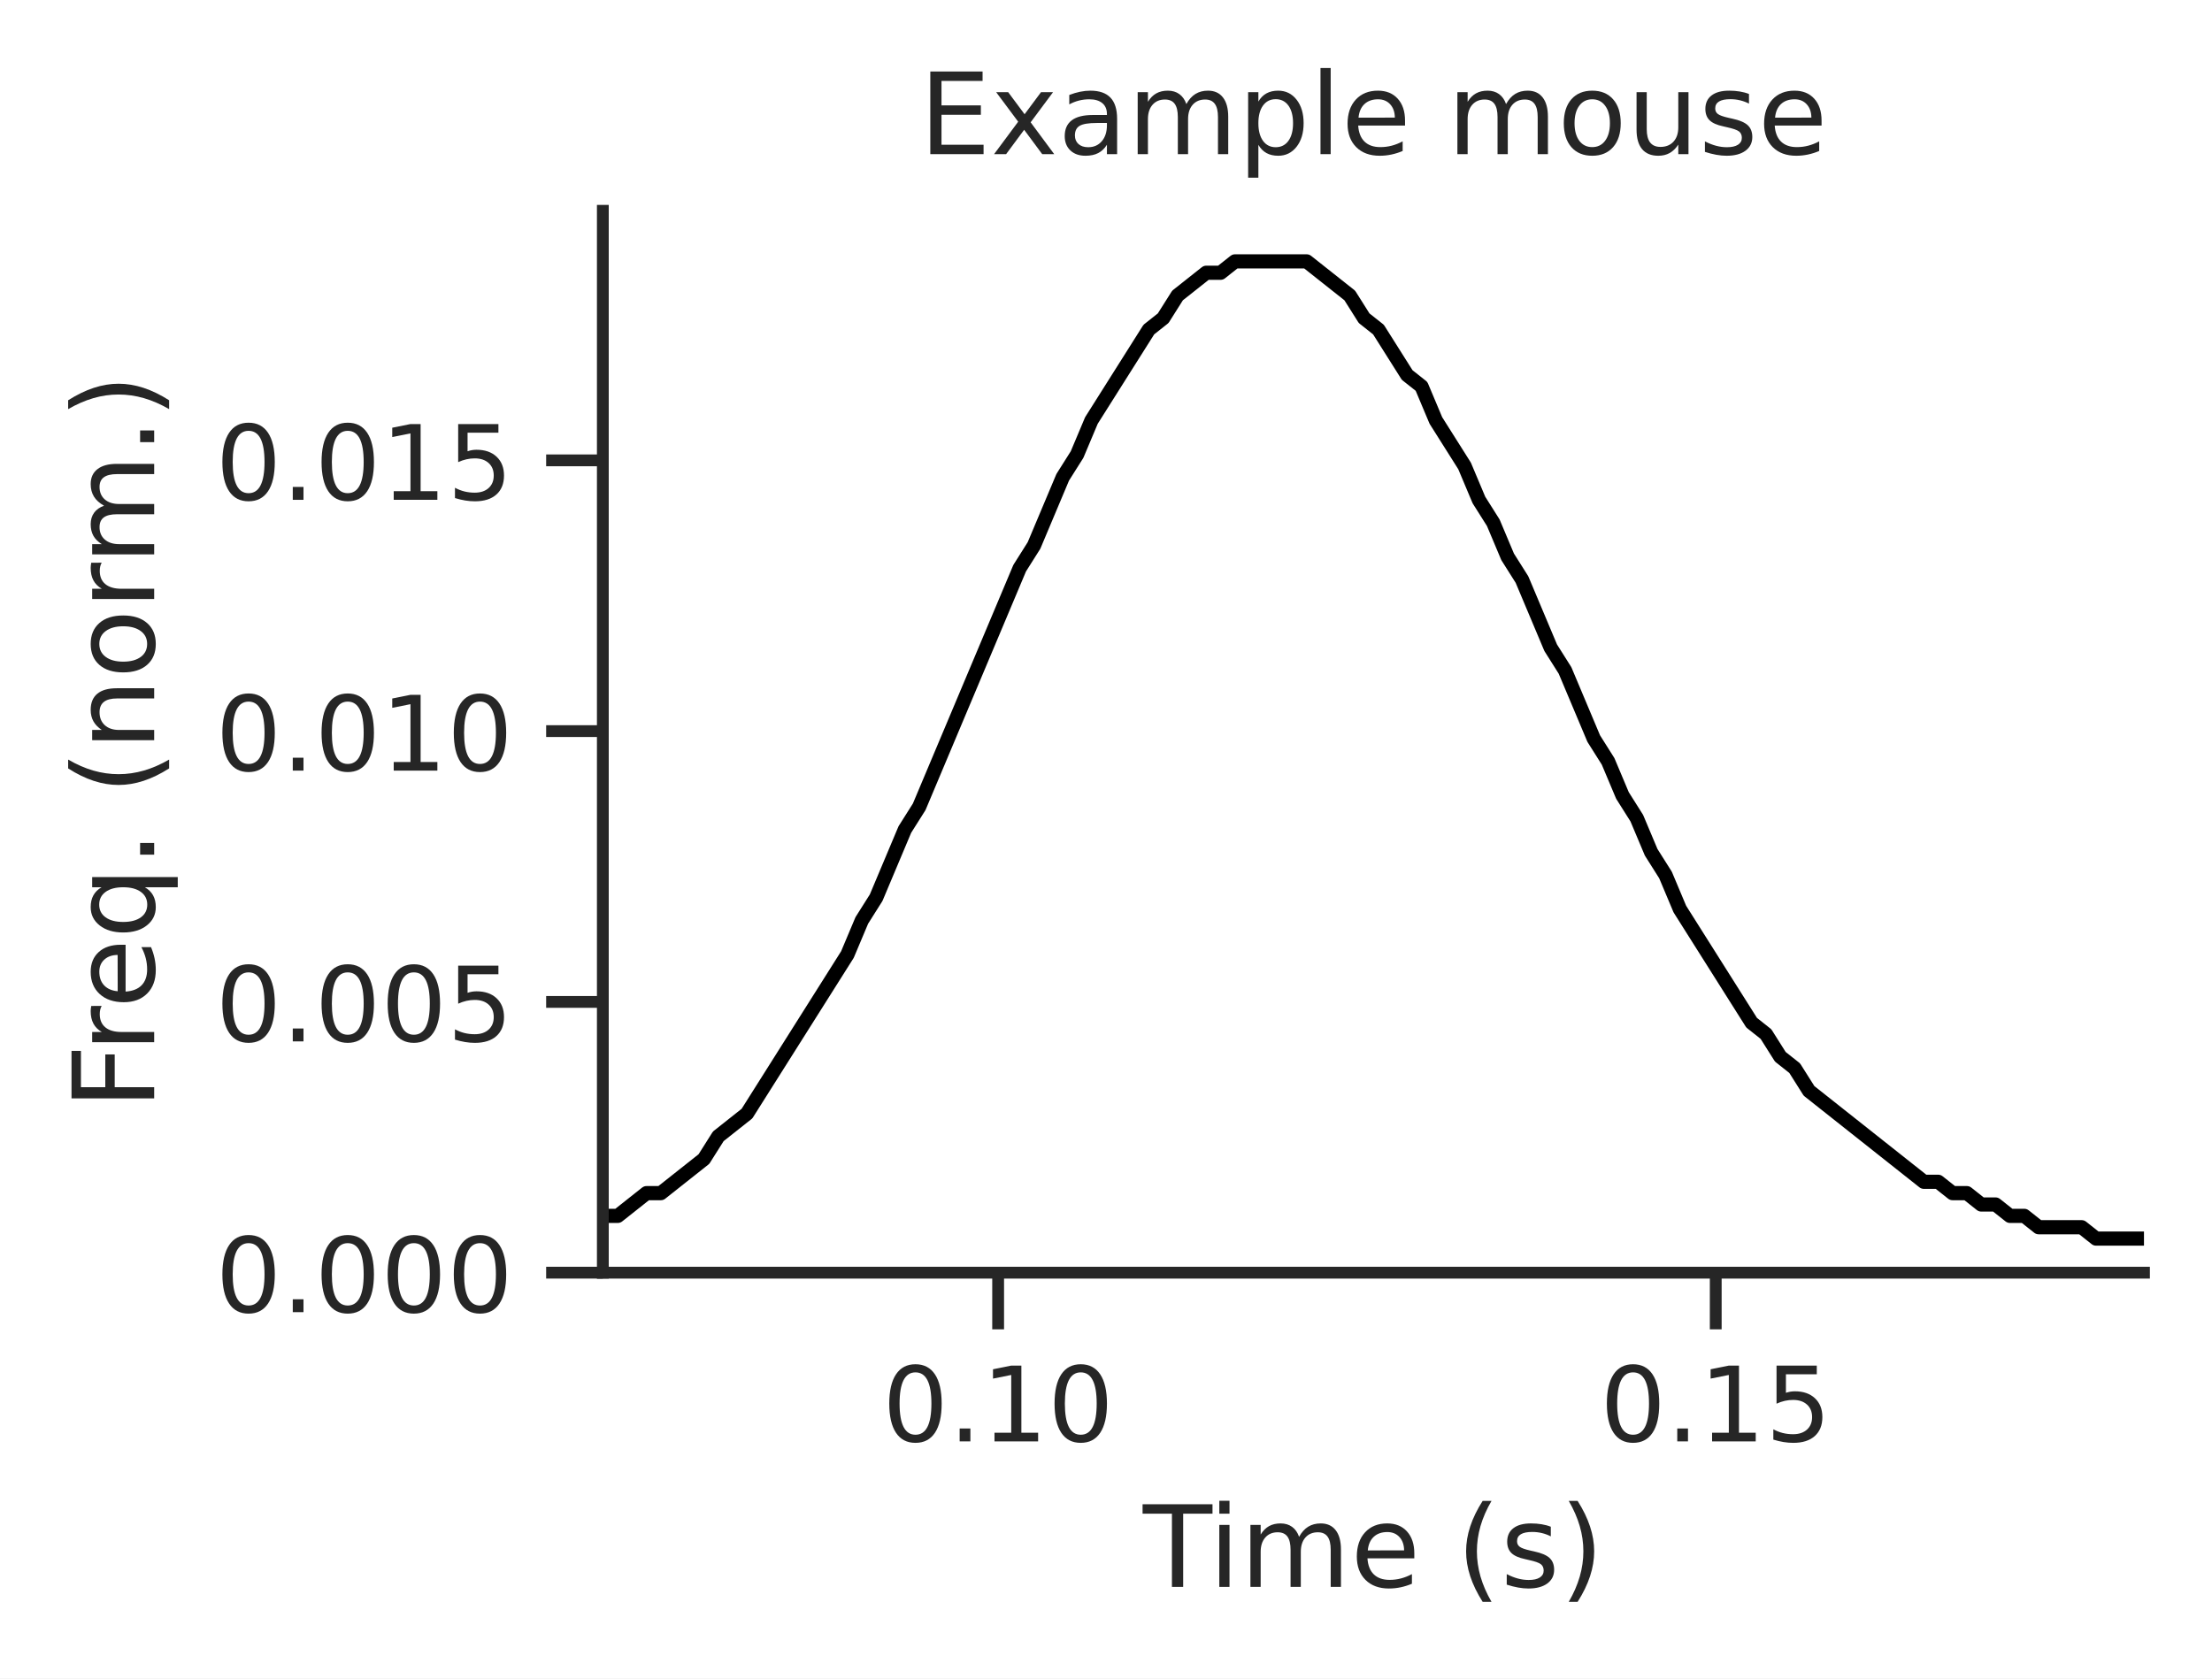
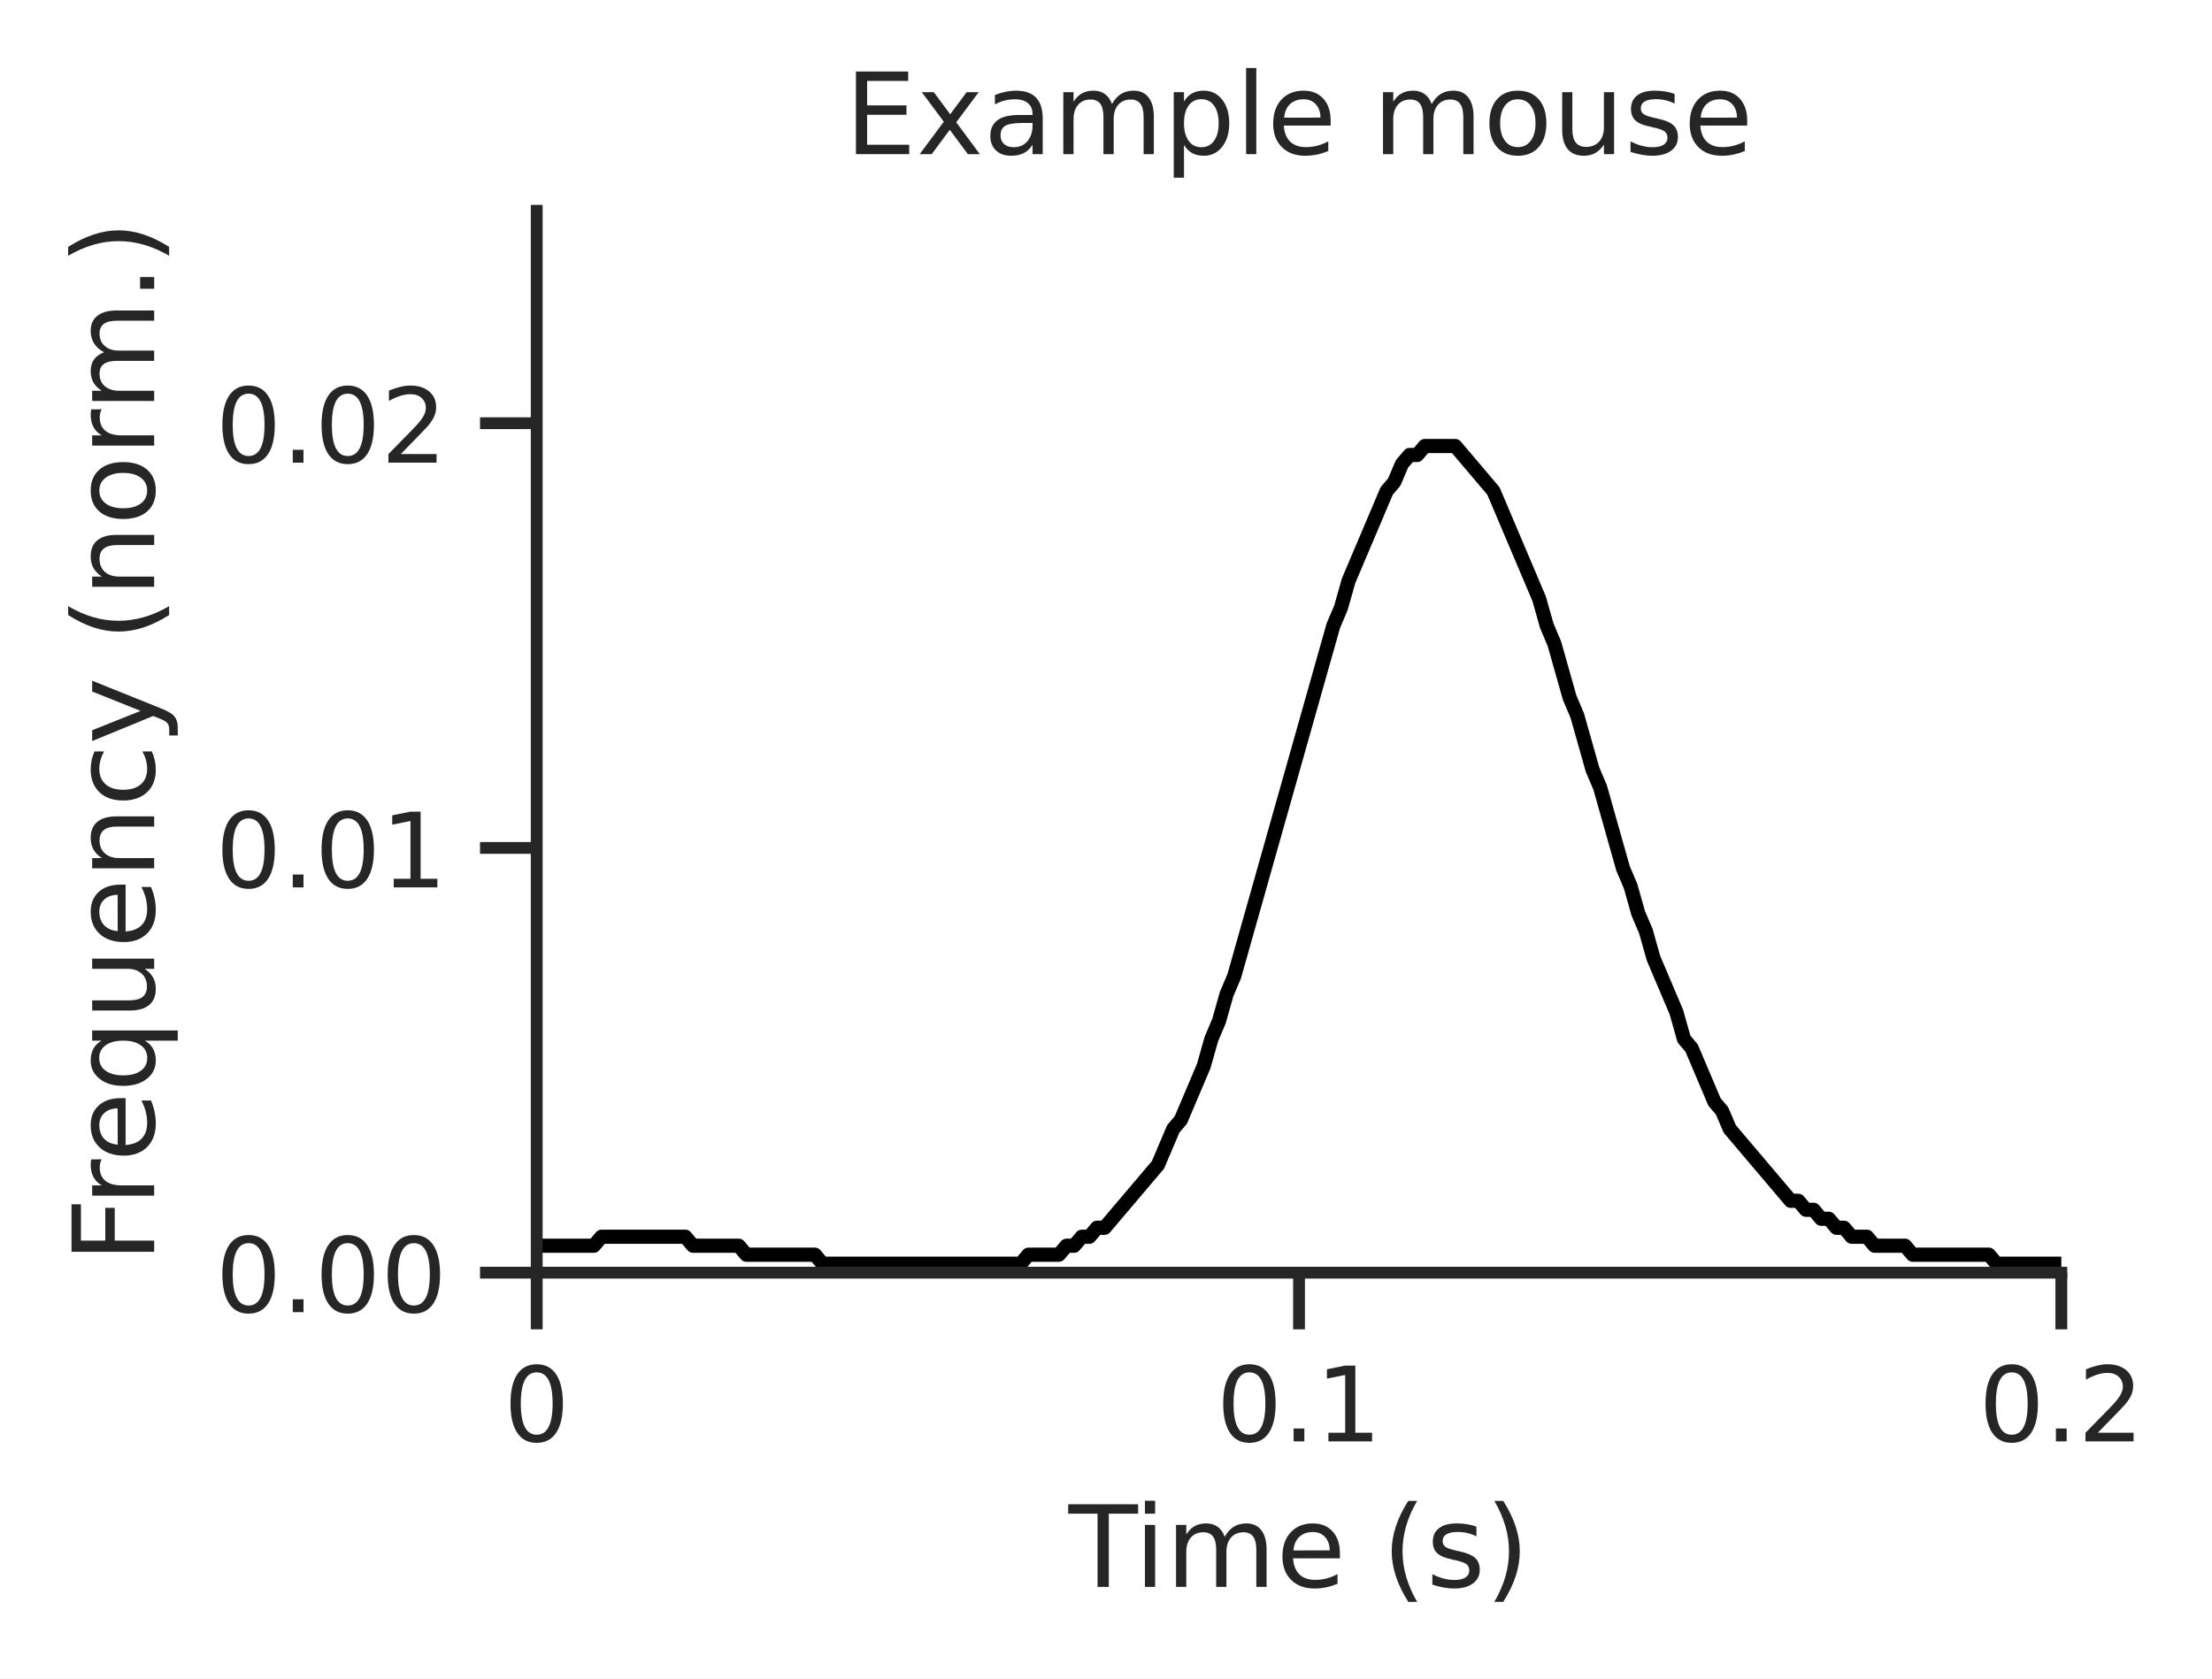
<svg xmlns="http://www.w3.org/2000/svg" xmlns:xlink="http://www.w3.org/1999/xlink" width="234.12pt" height="177.69pt" viewBox="0 0 234.12 177.69" version="1.1">
  <defs>
    <style type="text/css">*{stroke-linejoin: round; stroke-linecap: butt}</style>
  </defs>
  <g id="figure_1">
    <g id="patch_1">
      <path d="M 0 177.69  L 234.12 177.69  L 234.12 0  L 0 0  z " style="fill: #ffffff" />
    </g>
    <g id="axes_1">
      <g id="patch_2">
-         <path d="M 63.805 134.73  L 226.92 134.73  L 226.92 22.318  L 63.805 22.318  z " style="fill: #ffffff" />
+         <path d="M 56.806 134.73  L 218.173 134.73  L 218.173 22.318  L 56.806 22.318  z " style="fill: #ffffff" />
      </g>
      <g id="matplotlib.axis_1">
        <g id="xtick_1">
          <g id="line2d_1">
            <defs>
-               <path id="m88686d05be" d="M 0 0  L 0 6  " style="stroke: #262626; stroke-width: 1.25" />
-             </defs>
-             <g>
-               <use xlink:href="#m88686d05be" x="105.644" y="134.73" style="fill: #262626; stroke: #262626; stroke-width: 1.25" />
+               <path id="m2ad8400386" d="M 0 0  L 0 6  " style="stroke: #262626; stroke-width: 1.25" />
+             </defs>
+             <g>
+               <use xlink:href="#m2ad8400386" x="56.806" y="134.73" style="fill: #262626; stroke: #262626; stroke-width: 1.25" />
            </g>
          </g>
          <g id="text_1">
-             <g style="fill: #262626" transform="translate(93.39749 152.5881) scale(0.11 -0.11)">
+             <g style="fill: #262626" transform="translate(53.30656 152.5881) scale(0.11 -0.11)">
              <defs>
                <path id="DejaVuSans-30" d="M 2034 4250  Q 1547 4250 1301 3770  Q 1056 3291 1056 2328  Q 1056 1369 1301 889  Q 1547 409 2034 409  Q 2525 409 2770 889  Q 3016 1369 3016 2328  Q 3016 3291 2770 3770  Q 2525 4250 2034 4250  z M 2034 4750  Q 2819 4750 3233 4129  Q 3647 3509 3647 2328  Q 3647 1150 3233 529  Q 2819 -91 2034 -91  Q 1250 -91 836 529  Q 422 1150 422 2328  Q 422 3509 836 4129  Q 1250 4750 2034 4750  z " transform="scale(0.015625)" />
+               </defs>
+               <use xlink:href="#DejaVuSans-30" />
+             </g>
+           </g>
+         </g>
+         <g id="xtick_2">
+           <g id="line2d_2">
+             <g>
+               <use xlink:href="#m2ad8400386" x="137.489" y="134.73" style="fill: #262626; stroke: #262626; stroke-width: 1.25" />
+             </g>
+           </g>
+           <g id="text_2">
+             <g style="fill: #262626" transform="translate(128.7427 152.5881) scale(0.11 -0.11)">
+               <defs>
                <path id="DejaVuSans-2e" d="M 684 794  L 1344 794  L 1344 0  L 684 0  L 684 794  z " transform="scale(0.015625)" />
                <path id="DejaVuSans-31" d="M 794 531  L 1825 531  L 1825 4091  L 703 3866  L 703 4441  L 1819 4666  L 2450 4666  L 2450 531  L 3481 531  L 3481 0  L 794 0  L 794 531  z " transform="scale(0.015625)" />
              </defs>
              <use xlink:href="#DejaVuSans-30" />
              <use xlink:href="#DejaVuSans-2e" transform="translate(63.62305 0)" />
              <use xlink:href="#DejaVuSans-31" transform="translate(95.41016 0)" />
-               <use xlink:href="#DejaVuSans-30" transform="translate(159.0332 0)" />
-             </g>
-           </g>
-         </g>
-         <g id="xtick_2">
-           <g id="line2d_2">
-             <g>
-               <use xlink:href="#m88686d05be" x="181.595" y="134.73" style="fill: #262626; stroke: #262626; stroke-width: 1.25" />
-             </g>
-           </g>
-           <g id="text_2">
-             <g style="fill: #262626" transform="translate(169.3489 152.5881) scale(0.11 -0.11)">
+             </g>
+           </g>
+         </g>
+         <g id="xtick_3">
+           <g id="line2d_3">
+             <g>
+               <use xlink:href="#m2ad8400386" x="218.173" y="134.73" style="fill: #262626; stroke: #262626; stroke-width: 1.25" />
+             </g>
+           </g>
+           <g id="text_3">
+             <g style="fill: #262626" transform="translate(209.4261 152.5881) scale(0.11 -0.11)">
              <defs>
-                 <path id="DejaVuSans-35" d="M 691 4666  L 3169 4666  L 3169 4134  L 1269 4134  L 1269 2991  Q 1406 3038 1543 3061  Q 1681 3084 1819 3084  Q 2600 3084 3056 2656  Q 3513 2228 3513 1497  Q 3513 744 3044 326  Q 2575 -91 1722 -91  Q 1428 -91 1123 -41  Q 819 9 494 109  L 494 744  Q 775 591 1075 516  Q 1375 441 1709 441  Q 2250 441 2565 725  Q 2881 1009 2881 1497  Q 2881 1984 2565 2268  Q 2250 2553 1709 2553  Q 1456 2553 1204 2497  Q 953 2441 691 2322  L 691 4666  z " transform="scale(0.015625)" />
+                 <path id="DejaVuSans-32" d="M 1228 531  L 3431 531  L 3431 0  L 469 0  L 469 531  Q 828 903 1448 1529  Q 2069 2156 2228 2338  Q 2531 2678 2651 2914  Q 2772 3150 2772 3378  Q 2772 3750 2511 3984  Q 2250 4219 1831 4219  Q 1534 4219 1204 4116  Q 875 4013 500 3803  L 500 4441  Q 881 4594 1212 4672  Q 1544 4750 1819 4750  Q 2544 4750 2975 4387  Q 3406 4025 3406 3419  Q 3406 3131 3298 2873  Q 3191 2616 2906 2266  Q 2828 2175 2409 1742  Q 1991 1309 1228 531  z " transform="scale(0.015625)" />
              </defs>
              <use xlink:href="#DejaVuSans-30" />
              <use xlink:href="#DejaVuSans-2e" transform="translate(63.62305 0)" />
-               <use xlink:href="#DejaVuSans-31" transform="translate(95.41016 0)" />
-               <use xlink:href="#DejaVuSans-35" transform="translate(159.0332 0)" />
-             </g>
-           </g>
-         </g>
-         <g id="text_3">
-           <g style="fill: #262626" transform="translate(120.9674 167.9939) scale(0.12 -0.12)">
+               <use xlink:href="#DejaVuSans-32" transform="translate(95.41016 0)" />
+             </g>
+           </g>
+         </g>
+         <g id="text_4">
+           <g style="fill: #262626" transform="translate(113.0947 167.9939) scale(0.12 -0.12)">
            <defs>
              <path id="DejaVuSans-54" d="M -19 4666  L 3928 4666  L 3928 4134  L 2272 4134  L 2272 0  L 1638 0  L 1638 4134  L -19 4134  L -19 4666  z " transform="scale(0.015625)" />
              <path id="DejaVuSans-69" d="M 603 3500  L 1178 3500  L 1178 0  L 603 0  L 603 3500  z M 603 4863  L 1178 4863  L 1178 4134  L 603 4134  L 603 4863  z " transform="scale(0.015625)" />
              <path id="DejaVuSans-6d" d="M 3328 2828  Q 3544 3216 3844 3400  Q 4144 3584 4550 3584  Q 5097 3584 5394 3201  Q 5691 2819 5691 2113  L 5691 0  L 5113 0  L 5113 2094  Q 5113 2597 4934 2840  Q 4756 3084 4391 3084  Q 3944 3084 3684 2787  Q 3425 2491 3425 1978  L 3425 0  L 2847 0  L 2847 2094  Q 2847 2600 2669 2842  Q 2491 3084 2119 3084  Q 1678 3084 1418 2786  Q 1159 2488 1159 1978  L 1159 0  L 581 0  L 581 3500  L 1159 3500  L 1159 2956  Q 1356 3278 1631 3431  Q 1906 3584 2284 3584  Q 2666 3584 2933 3390  Q 3200 3197 3328 2828  z " transform="scale(0.015625)" />
              <path id="DejaVuSans-65" d="M 3597 1894  L 3597 1613  L 953 1613  Q 991 1019 1311 708  Q 1631 397 2203 397  Q 2534 397 2845 478  Q 3156 559 3463 722  L 3463 178  Q 3153 47 2828 -22  Q 2503 -91 2169 -91  Q 1331 -91 842 396  Q 353 884 353 1716  Q 353 2575 817 3079  Q 1281 3584 2069 3584  Q 2775 3584 3186 3129  Q 3597 2675 3597 1894  z M 3022 2063  Q 3016 2534 2758 2815  Q 2500 3097 2075 3097  Q 1594 3097 1305 2825  Q 1016 2553 972 2059  L 3022 2063  z " transform="scale(0.015625)" />
              <path id="DejaVuSans-20" transform="scale(0.015625)" />
              <path id="DejaVuSans-28" d="M 1984 4856  Q 1566 4138 1362 3434  Q 1159 2731 1159 2009  Q 1159 1288 1364 580  Q 1569 -128 1984 -844  L 1484 -844  Q 1016 -109 783 600  Q 550 1309 550 2009  Q 550 2706 781 3412  Q 1013 4119 1484 4856  L 1984 4856  z " transform="scale(0.015625)" />
              <path id="DejaVuSans-73" d="M 2834 3397  L 2834 2853  Q 2591 2978 2328 3040  Q 2066 3103 1784 3103  Q 1356 3103 1142 2972  Q 928 2841 928 2578  Q 928 2378 1081 2264  Q 1234 2150 1697 2047  L 1894 2003  Q 2506 1872 2764 1633  Q 3022 1394 3022 966  Q 3022 478 2636 193  Q 2250 -91 1575 -91  Q 1294 -91 989 -36  Q 684 19 347 128  L 347 722  Q 666 556 975 473  Q 1284 391 1588 391  Q 1994 391 2212 530  Q 2431 669 2431 922  Q 2431 1156 2273 1281  Q 2116 1406 1581 1522  L 1381 1569  Q 847 1681 609 1914  Q 372 2147 372 2553  Q 372 3047 722 3315  Q 1072 3584 1716 3584  Q 2034 3584 2315 3537  Q 2597 3491 2834 3397  z " transform="scale(0.015625)" />
              <path id="DejaVuSans-29" d="M 513 4856  L 1013 4856  Q 1481 4119 1714 3412  Q 1947 2706 1947 2009  Q 1947 1309 1714 600  Q 1481 -109 1013 -844  L 513 -844  Q 928 -128 1133 580  Q 1338 1288 1338 2009  Q 1338 2731 1133 3434  Q 928 4138 513 4856  z " transform="scale(0.015625)" />
            </defs>
            <use xlink:href="#DejaVuSans-54" />
            <use xlink:href="#DejaVuSans-69" transform="translate(57.95898 0)" />
            <use xlink:href="#DejaVuSans-6d" transform="translate(85.74219 0)" />
            <use xlink:href="#DejaVuSans-65" transform="translate(183.1543 0)" />
            <use xlink:href="#DejaVuSans-20" transform="translate(244.6777 0)" />
            <use xlink:href="#DejaVuSans-28" transform="translate(276.4648 0)" />
            <use xlink:href="#DejaVuSans-73" transform="translate(315.4785 0)" />
            <use xlink:href="#DejaVuSans-29" transform="translate(367.5781 0)" />
          </g>
        </g>
      </g>
      <g id="matplotlib.axis_2">
        <g id="ytick_1">
-           <g id="line2d_3">
-             <defs>
-               <path id="m0157fc3e26" d="M 0 0  L -6 0  " style="stroke: #262626; stroke-width: 1.25" />
-             </defs>
-             <g>
-               <use xlink:href="#m0157fc3e26" x="63.805" y="134.73" style="fill: #262626; stroke: #262626; stroke-width: 1.25" />
-             </g>
-           </g>
-           <g id="text_4">
+           <g id="line2d_4">
+             <defs>
+               <path id="m3cf27fc5ae" d="M 0 0  L -6 0  " style="stroke: #262626; stroke-width: 1.25" />
+             </defs>
+             <g>
+               <use xlink:href="#m3cf27fc5ae" x="56.806" y="134.73" style="fill: #262626; stroke: #262626; stroke-width: 1.25" />
+             </g>
+           </g>
+           <g id="text_5">
            <g style="fill: #262626" transform="translate(22.81375 138.909) scale(0.11 -0.11)">
              <use xlink:href="#DejaVuSans-30" />
              <use xlink:href="#DejaVuSans-2e" transform="translate(63.62305 0)" />
              <use xlink:href="#DejaVuSans-30" transform="translate(95.41016 0)" />
              <use xlink:href="#DejaVuSans-30" transform="translate(159.0332 0)" />
-               <use xlink:href="#DejaVuSans-30" transform="translate(222.6562 0)" />
            </g>
          </g>
        </g>
        <g id="ytick_2">
-           <g id="line2d_4">
-             <g>
-               <use xlink:href="#m0157fc3e26" x="63.805" y="106.065" style="fill: #262626; stroke: #262626; stroke-width: 1.25" />
-             </g>
-           </g>
-           <g id="text_5">
-             <g style="fill: #262626" transform="translate(22.81375 110.2437) scale(0.11 -0.11)">
-               <use xlink:href="#DejaVuSans-30" />
-               <use xlink:href="#DejaVuSans-2e" transform="translate(63.62305 0)" />
-               <use xlink:href="#DejaVuSans-30" transform="translate(95.41016 0)" />
-               <use xlink:href="#DejaVuSans-30" transform="translate(159.0332 0)" />
-               <use xlink:href="#DejaVuSans-35" transform="translate(222.6562 0)" />
-             </g>
-           </g>
-         </g>
-         <g id="ytick_3">
          <g id="line2d_5">
            <g>
-               <use xlink:href="#m0157fc3e26" x="63.805" y="77.399" style="fill: #262626; stroke: #262626; stroke-width: 1.25" />
+               <use xlink:href="#m3cf27fc5ae" x="56.806" y="89.765" style="fill: #262626; stroke: #262626; stroke-width: 1.25" />
            </g>
          </g>
          <g id="text_6">
-             <g style="fill: #262626" transform="translate(22.81375 81.5784) scale(0.11 -0.11)">
+             <g style="fill: #262626" transform="translate(22.81375 93.94429) scale(0.11 -0.11)">
              <use xlink:href="#DejaVuSans-30" />
              <use xlink:href="#DejaVuSans-2e" transform="translate(63.62305 0)" />
              <use xlink:href="#DejaVuSans-30" transform="translate(95.41016 0)" />
              <use xlink:href="#DejaVuSans-31" transform="translate(159.0332 0)" />
-               <use xlink:href="#DejaVuSans-30" transform="translate(222.6562 0)" />
-             </g>
-           </g>
-         </g>
-         <g id="ytick_4">
+             </g>
+           </g>
+         </g>
+         <g id="ytick_3">
          <g id="line2d_6">
            <g>
-               <use xlink:href="#m0157fc3e26" x="63.805" y="48.734" style="fill: #262626; stroke: #262626; stroke-width: 1.25" />
+               <use xlink:href="#m3cf27fc5ae" x="56.806" y="44.8" style="fill: #262626; stroke: #262626; stroke-width: 1.25" />
            </g>
          </g>
          <g id="text_7">
-             <g style="fill: #262626" transform="translate(22.81375 52.91311) scale(0.11 -0.11)">
+             <g style="fill: #262626" transform="translate(22.81375 48.97961) scale(0.11 -0.11)">
              <use xlink:href="#DejaVuSans-30" />
              <use xlink:href="#DejaVuSans-2e" transform="translate(63.62305 0)" />
              <use xlink:href="#DejaVuSans-30" transform="translate(95.41016 0)" />
-               <use xlink:href="#DejaVuSans-31" transform="translate(159.0332 0)" />
-               <use xlink:href="#DejaVuSans-35" transform="translate(222.6562 0)" />
+               <use xlink:href="#DejaVuSans-32" transform="translate(159.0332 0)" />
            </g>
          </g>
        </g>
        <g id="text_8">
-           <g style="fill: #262626" transform="translate(16.31812 117.4546) rotate(-90) scale(0.12 -0.12)">
+           <g style="fill: #262626" transform="translate(16.31812 133.6949) rotate(-90) scale(0.12 -0.12)">
            <defs>
              <path id="DejaVuSans-46" d="M 628 4666  L 3309 4666  L 3309 4134  L 1259 4134  L 1259 2759  L 3109 2759  L 3109 2228  L 1259 2228  L 1259 0  L 628 0  L 628 4666  z " transform="scale(0.015625)" />
              <path id="DejaVuSans-72" d="M 2631 2963  Q 2534 3019 2420 3045  Q 2306 3072 2169 3072  Q 1681 3072 1420 2755  Q 1159 2438 1159 1844  L 1159 0  L 581 0  L 581 3500  L 1159 3500  L 1159 2956  Q 1341 3275 1631 3429  Q 1922 3584 2338 3584  Q 2397 3584 2469 3576  Q 2541 3569 2628 3553  L 2631 2963  z " transform="scale(0.015625)" />
              <path id="DejaVuSans-71" d="M 947 1747  Q 947 1113 1208 752  Q 1469 391 1925 391  Q 2381 391 2643 752  Q 2906 1113 2906 1747  Q 2906 2381 2643 2742  Q 2381 3103 1925 3103  Q 1469 3103 1208 2742  Q 947 2381 947 1747  z M 2906 525  Q 2725 213 2448 61  Q 2172 -91 1784 -91  Q 1150 -91 751 415  Q 353 922 353 1747  Q 353 2572 751 3078  Q 1150 3584 1784 3584  Q 2172 3584 2448 3432  Q 2725 3281 2906 2969  L 2906 3500  L 3481 3500  L 3481 -1331  L 2906 -1331  L 2906 525  z " transform="scale(0.015625)" />
+               <path id="DejaVuSans-75" d="M 544 1381  L 544 3500  L 1119 3500  L 1119 1403  Q 1119 906 1312 657  Q 1506 409 1894 409  Q 2359 409 2629 706  Q 2900 1003 2900 1516  L 2900 3500  L 3475 3500  L 3475 0  L 2900 0  L 2900 538  Q 2691 219 2414 64  Q 2138 -91 1772 -91  Q 1169 -91 856 284  Q 544 659 544 1381  z M 1991 3584  L 1991 3584  z " transform="scale(0.015625)" />
              <path id="DejaVuSans-6e" d="M 3513 2113  L 3513 0  L 2938 0  L 2938 2094  Q 2938 2591 2744 2837  Q 2550 3084 2163 3084  Q 1697 3084 1428 2787  Q 1159 2491 1159 1978  L 1159 0  L 581 0  L 581 3500  L 1159 3500  L 1159 2956  Q 1366 3272 1645 3428  Q 1925 3584 2291 3584  Q 2894 3584 3203 3211  Q 3513 2838 3513 2113  z " transform="scale(0.015625)" />
+               <path id="DejaVuSans-63" d="M 3122 3366  L 3122 2828  Q 2878 2963 2633 3030  Q 2388 3097 2138 3097  Q 1578 3097 1268 2742  Q 959 2388 959 1747  Q 959 1106 1268 751  Q 1578 397 2138 397  Q 2388 397 2633 464  Q 2878 531 3122 666  L 3122 134  Q 2881 22 2623 -34  Q 2366 -91 2075 -91  Q 1284 -91 818 406  Q 353 903 353 1747  Q 353 2603 823 3093  Q 1294 3584 2113 3584  Q 2378 3584 2631 3529  Q 2884 3475 3122 3366  z " transform="scale(0.015625)" />
+               <path id="DejaVuSans-79" d="M 2059 -325  Q 1816 -950 1584 -1140  Q 1353 -1331 966 -1331  L 506 -1331  L 506 -850  L 844 -850  Q 1081 -850 1212 -737  Q 1344 -625 1503 -206  L 1606 56  L 191 3500  L 800 3500  L 1894 763  L 2988 3500  L 3597 3500  L 2059 -325  z " transform="scale(0.015625)" />
              <path id="DejaVuSans-6f" d="M 1959 3097  Q 1497 3097 1228 2736  Q 959 2375 959 1747  Q 959 1119 1226 758  Q 1494 397 1959 397  Q 2419 397 2687 759  Q 2956 1122 2956 1747  Q 2956 2369 2687 2733  Q 2419 3097 1959 3097  z M 1959 3584  Q 2709 3584 3137 3096  Q 3566 2609 3566 1747  Q 3566 888 3137 398  Q 2709 -91 1959 -91  Q 1206 -91 779 398  Q 353 888 353 1747  Q 353 2609 779 3096  Q 1206 3584 1959 3584  z " transform="scale(0.015625)" />
            </defs>
            <use xlink:href="#DejaVuSans-46" />
            <use xlink:href="#DejaVuSans-72" transform="translate(50.26953 0)" />
            <use xlink:href="#DejaVuSans-65" transform="translate(89.13281 0)" />
            <use xlink:href="#DejaVuSans-71" transform="translate(150.6562 0)" />
-             <use xlink:href="#DejaVuSans-2e" transform="translate(214.1328 0)" />
-             <use xlink:href="#DejaVuSans-20" transform="translate(245.9199 0)" />
-             <use xlink:href="#DejaVuSans-28" transform="translate(277.707 0)" />
-             <use xlink:href="#DejaVuSans-6e" transform="translate(316.7207 0)" />
-             <use xlink:href="#DejaVuSans-6f" transform="translate(380.0996 0)" />
-             <use xlink:href="#DejaVuSans-72" transform="translate(441.2812 0)" />
-             <use xlink:href="#DejaVuSans-6d" transform="translate(480.6445 0)" />
-             <use xlink:href="#DejaVuSans-2e" transform="translate(578.0566 0)" />
-             <use xlink:href="#DejaVuSans-29" transform="translate(609.8438 0)" />
+             <use xlink:href="#DejaVuSans-75" transform="translate(214.1328 0)" />
+             <use xlink:href="#DejaVuSans-65" transform="translate(277.5117 0)" />
+             <use xlink:href="#DejaVuSans-6e" transform="translate(339.0352 0)" />
+             <use xlink:href="#DejaVuSans-63" transform="translate(402.4141 0)" />
+             <use xlink:href="#DejaVuSans-79" transform="translate(457.3945 0)" />
+             <use xlink:href="#DejaVuSans-20" transform="translate(516.5742 0)" />
+             <use xlink:href="#DejaVuSans-28" transform="translate(548.3613 0)" />
+             <use xlink:href="#DejaVuSans-6e" transform="translate(587.375 0)" />
+             <use xlink:href="#DejaVuSans-6f" transform="translate(650.7539 0)" />
+             <use xlink:href="#DejaVuSans-72" transform="translate(711.9355 0)" />
+             <use xlink:href="#DejaVuSans-6d" transform="translate(751.2988 0)" />
+             <use xlink:href="#DejaVuSans-2e" transform="translate(848.7109 0)" />
+             <use xlink:href="#DejaVuSans-29" transform="translate(880.498 0)" />
          </g>
        </g>
      </g>
      <g id="line2d_7">
-         <path d="M -1 132.324  L 12.223 132.324  L 13.742 133.527  L 44.123 133.527  L 45.642 132.324  L 54.756 132.324  L 56.275 131.121  L 59.313 131.121  L 60.832 129.918  L 62.351 129.918  L 63.87 128.715  L 65.389 128.715  L 68.427 126.309  L 69.946 126.309  L 74.504 122.701  L 76.023 120.295  L 79.061 117.889  L 89.694 101.048  L 91.213 97.44  L 92.732 95.034  L 95.77 87.816  L 97.289 85.411  L 107.922 60.15  L 109.441 57.744  L 112.479 50.526  L 113.998 48.12  L 115.517 44.512  L 121.593 34.889  L 123.112 33.686  L 124.631 31.28  L 127.669 28.874  L 129.189 28.874  L 130.708 27.671  L 138.303 27.671  L 142.86 31.28  L 144.379 33.686  L 145.898 34.889  L 148.936 39.7  L 150.455 40.903  L 151.974 44.512  L 155.012 49.323  L 156.531 52.932  L 158.05 55.338  L 159.569 58.947  L 161.088 61.352  L 164.126 68.57  L 165.645 70.976  L 168.683 78.193  L 170.202 80.599  L 171.721 84.208  L 173.24 86.614  L 174.759 90.222  L 176.278 92.628  L 177.797 96.237  L 185.393 108.266  L 186.912 109.469  L 188.431 111.875  L 189.95 113.077  L 191.469 115.483  L 203.621 125.107  L 205.14 125.107  L 206.659 126.309  L 208.178 126.309  L 209.697 127.512  L 211.216 127.512  L 212.735 128.715  L 214.254 128.715  L 215.773 129.918  L 220.33 129.918  L 221.849 131.121  L 229.444 131.121  L 230.963 132.324  L 235.12 132.324  L 235.12 132.324  " clip-path="url(#pf436a7e748)" style="fill: none; stroke: #000000; stroke-width: 1.5; stroke-linecap: round" />
+         <path d="M 57.209 131.876  L 62.857 131.876  L 63.664 130.925  L 72.539 130.925  L 73.346 131.876  L 78.187 131.876  L 78.994 132.827  L 86.255 132.827  L 87.062 133.779  L 108.04 133.779  L 108.847 132.827  L 112.074 132.827  L 112.881 131.876  L 113.688 131.876  L 114.495 130.925  L 115.301 130.925  L 116.108 129.974  L 116.915 129.974  L 122.563 123.315  L 124.177 119.51  L 124.983 118.559  L 127.404 112.852  L 128.211 109.998  L 129.018 108.095  L 129.824 105.242  L 130.631 103.339  L 141.12 66.241  L 141.927 64.339  L 142.734 61.485  L 146.768 51.973  L 147.575 51.022  L 148.382 49.119  L 149.188 48.168  L 149.995 48.168  L 150.802 47.217  L 154.029 47.217  L 158.064 51.973  L 162.905 63.388  L 163.711 66.241  L 164.518 68.144  L 166.132 73.851  L 166.939 75.754  L 168.552 81.461  L 169.359 83.363  L 171.78 91.924  L 172.587 93.827  L 173.393 96.681  L 174.2 98.583  L 175.007 101.437  L 177.428 107.144  L 178.235 109.998  L 179.041 110.949  L 181.462 116.656  L 182.269 117.608  L 183.076 119.51  L 189.53 127.12  L 190.337 127.12  L 191.144 128.071  L 191.951 128.071  L 192.758 129.022  L 193.564 129.022  L 194.371 129.974  L 195.178 129.974  L 195.985 130.925  L 197.599 130.925  L 198.405 131.876  L 201.633 131.876  L 202.44 132.827  L 210.508 132.827  L 211.315 133.779  L 225.838 133.779  L 226.645 134.73  L 235.12 134.73  L 235.12 134.73  " clip-path="url(#pad212d2e78)" style="fill: none; stroke: #000000; stroke-width: 1.5; stroke-linecap: round" />
      </g>
      <g id="patch_3">
-         <path d="M 63.805 134.73  L 63.805 22.318  " style="fill: none; stroke: #262626; stroke-width: 1.25; stroke-linejoin: miter; stroke-linecap: square" />
+         <path d="M 56.806 134.73  L 56.806 22.318  " style="fill: none; stroke: #262626; stroke-width: 1.25; stroke-linejoin: miter; stroke-linecap: square" />
      </g>
      <g id="patch_4">
-         <path d="M 63.805 134.73  L 226.92 134.73  " style="fill: none; stroke: #262626; stroke-width: 1.25; stroke-linejoin: miter; stroke-linecap: square" />
+         <path d="M 56.806 134.73  L 218.173 134.73  " style="fill: none; stroke: #262626; stroke-width: 1.25; stroke-linejoin: miter; stroke-linecap: square" />
      </g>
      <g id="text_9">
-         <g style="fill: #262626" transform="translate(97.28804 16.31812) scale(0.12 -0.12)">
+         <g style="fill: #262626" transform="translate(89.41531 16.31812) scale(0.12 -0.12)">
          <defs>
            <path id="DejaVuSans-45" d="M 628 4666  L 3578 4666  L 3578 4134  L 1259 4134  L 1259 2753  L 3481 2753  L 3481 2222  L 1259 2222  L 1259 531  L 3634 531  L 3634 0  L 628 0  L 628 4666  z " transform="scale(0.015625)" />
            <path id="DejaVuSans-78" d="M 3513 3500  L 2247 1797  L 3578 0  L 2900 0  L 1881 1375  L 863 0  L 184 0  L 1544 1831  L 300 3500  L 978 3500  L 1906 2253  L 2834 3500  L 3513 3500  z " transform="scale(0.015625)" />
            <path id="DejaVuSans-61" d="M 2194 1759  Q 1497 1759 1228 1600  Q 959 1441 959 1056  Q 959 750 1161 570  Q 1363 391 1709 391  Q 2188 391 2477 730  Q 2766 1069 2766 1631  L 2766 1759  L 2194 1759  z M 3341 1997  L 3341 0  L 2766 0  L 2766 531  Q 2569 213 2275 61  Q 1981 -91 1556 -91  Q 1019 -91 701 211  Q 384 513 384 1019  Q 384 1609 779 1909  Q 1175 2209 1959 2209  L 2766 2209  L 2766 2266  Q 2766 2663 2505 2880  Q 2244 3097 1772 3097  Q 1472 3097 1187 3025  Q 903 2953 641 2809  L 641 3341  Q 956 3463 1253 3523  Q 1550 3584 1831 3584  Q 2591 3584 2966 3190  Q 3341 2797 3341 1997  z " transform="scale(0.015625)" />
            <path id="DejaVuSans-70" d="M 1159 525  L 1159 -1331  L 581 -1331  L 581 3500  L 1159 3500  L 1159 2969  Q 1341 3281 1617 3432  Q 1894 3584 2278 3584  Q 2916 3584 3314 3078  Q 3713 2572 3713 1747  Q 3713 922 3314 415  Q 2916 -91 2278 -91  Q 1894 -91 1617 61  Q 1341 213 1159 525  z M 3116 1747  Q 3116 2381 2855 2742  Q 2594 3103 2138 3103  Q 1681 3103 1420 2742  Q 1159 2381 1159 1747  Q 1159 1113 1420 752  Q 1681 391 2138 391  Q 2594 391 2855 752  Q 3116 1113 3116 1747  z " transform="scale(0.015625)" />
            <path id="DejaVuSans-6c" d="M 603 4863  L 1178 4863  L 1178 0  L 603 0  L 603 4863  z " transform="scale(0.015625)" />
-             <path id="DejaVuSans-75" d="M 544 1381  L 544 3500  L 1119 3500  L 1119 1403  Q 1119 906 1312 657  Q 1506 409 1894 409  Q 2359 409 2629 706  Q 2900 1003 2900 1516  L 2900 3500  L 3475 3500  L 3475 0  L 2900 0  L 2900 538  Q 2691 219 2414 64  Q 2138 -91 1772 -91  Q 1169 -91 856 284  Q 544 659 544 1381  z M 1991 3584  L 1991 3584  z " transform="scale(0.015625)" />
          </defs>
          <use xlink:href="#DejaVuSans-45" />
          <use xlink:href="#DejaVuSans-78" transform="translate(63.18359 0)" />
          <use xlink:href="#DejaVuSans-61" transform="translate(122.3633 0)" />
          <use xlink:href="#DejaVuSans-6d" transform="translate(183.6426 0)" />
          <use xlink:href="#DejaVuSans-70" transform="translate(281.0547 0)" />
          <use xlink:href="#DejaVuSans-6c" transform="translate(344.5312 0)" />
          <use xlink:href="#DejaVuSans-65" transform="translate(372.3145 0)" />
          <use xlink:href="#DejaVuSans-20" transform="translate(433.8379 0)" />
          <use xlink:href="#DejaVuSans-6d" transform="translate(465.625 0)" />
          <use xlink:href="#DejaVuSans-6f" transform="translate(563.0371 0)" />
          <use xlink:href="#DejaVuSans-75" transform="translate(624.2188 0)" />
          <use xlink:href="#DejaVuSans-73" transform="translate(687.5977 0)" />
          <use xlink:href="#DejaVuSans-65" transform="translate(739.6973 0)" />
        </g>
      </g>
    </g>
  </g>
  <defs>
-     <clipPath id="pf436a7e748">
-       <rect x="63.805" y="22.318" width="163.115" height="112.412" />
+     <clipPath id="pad212d2e78">
+       <rect x="56.806" y="22.318" width="161.367" height="112.412" />
    </clipPath>
  </defs>
</svg>
